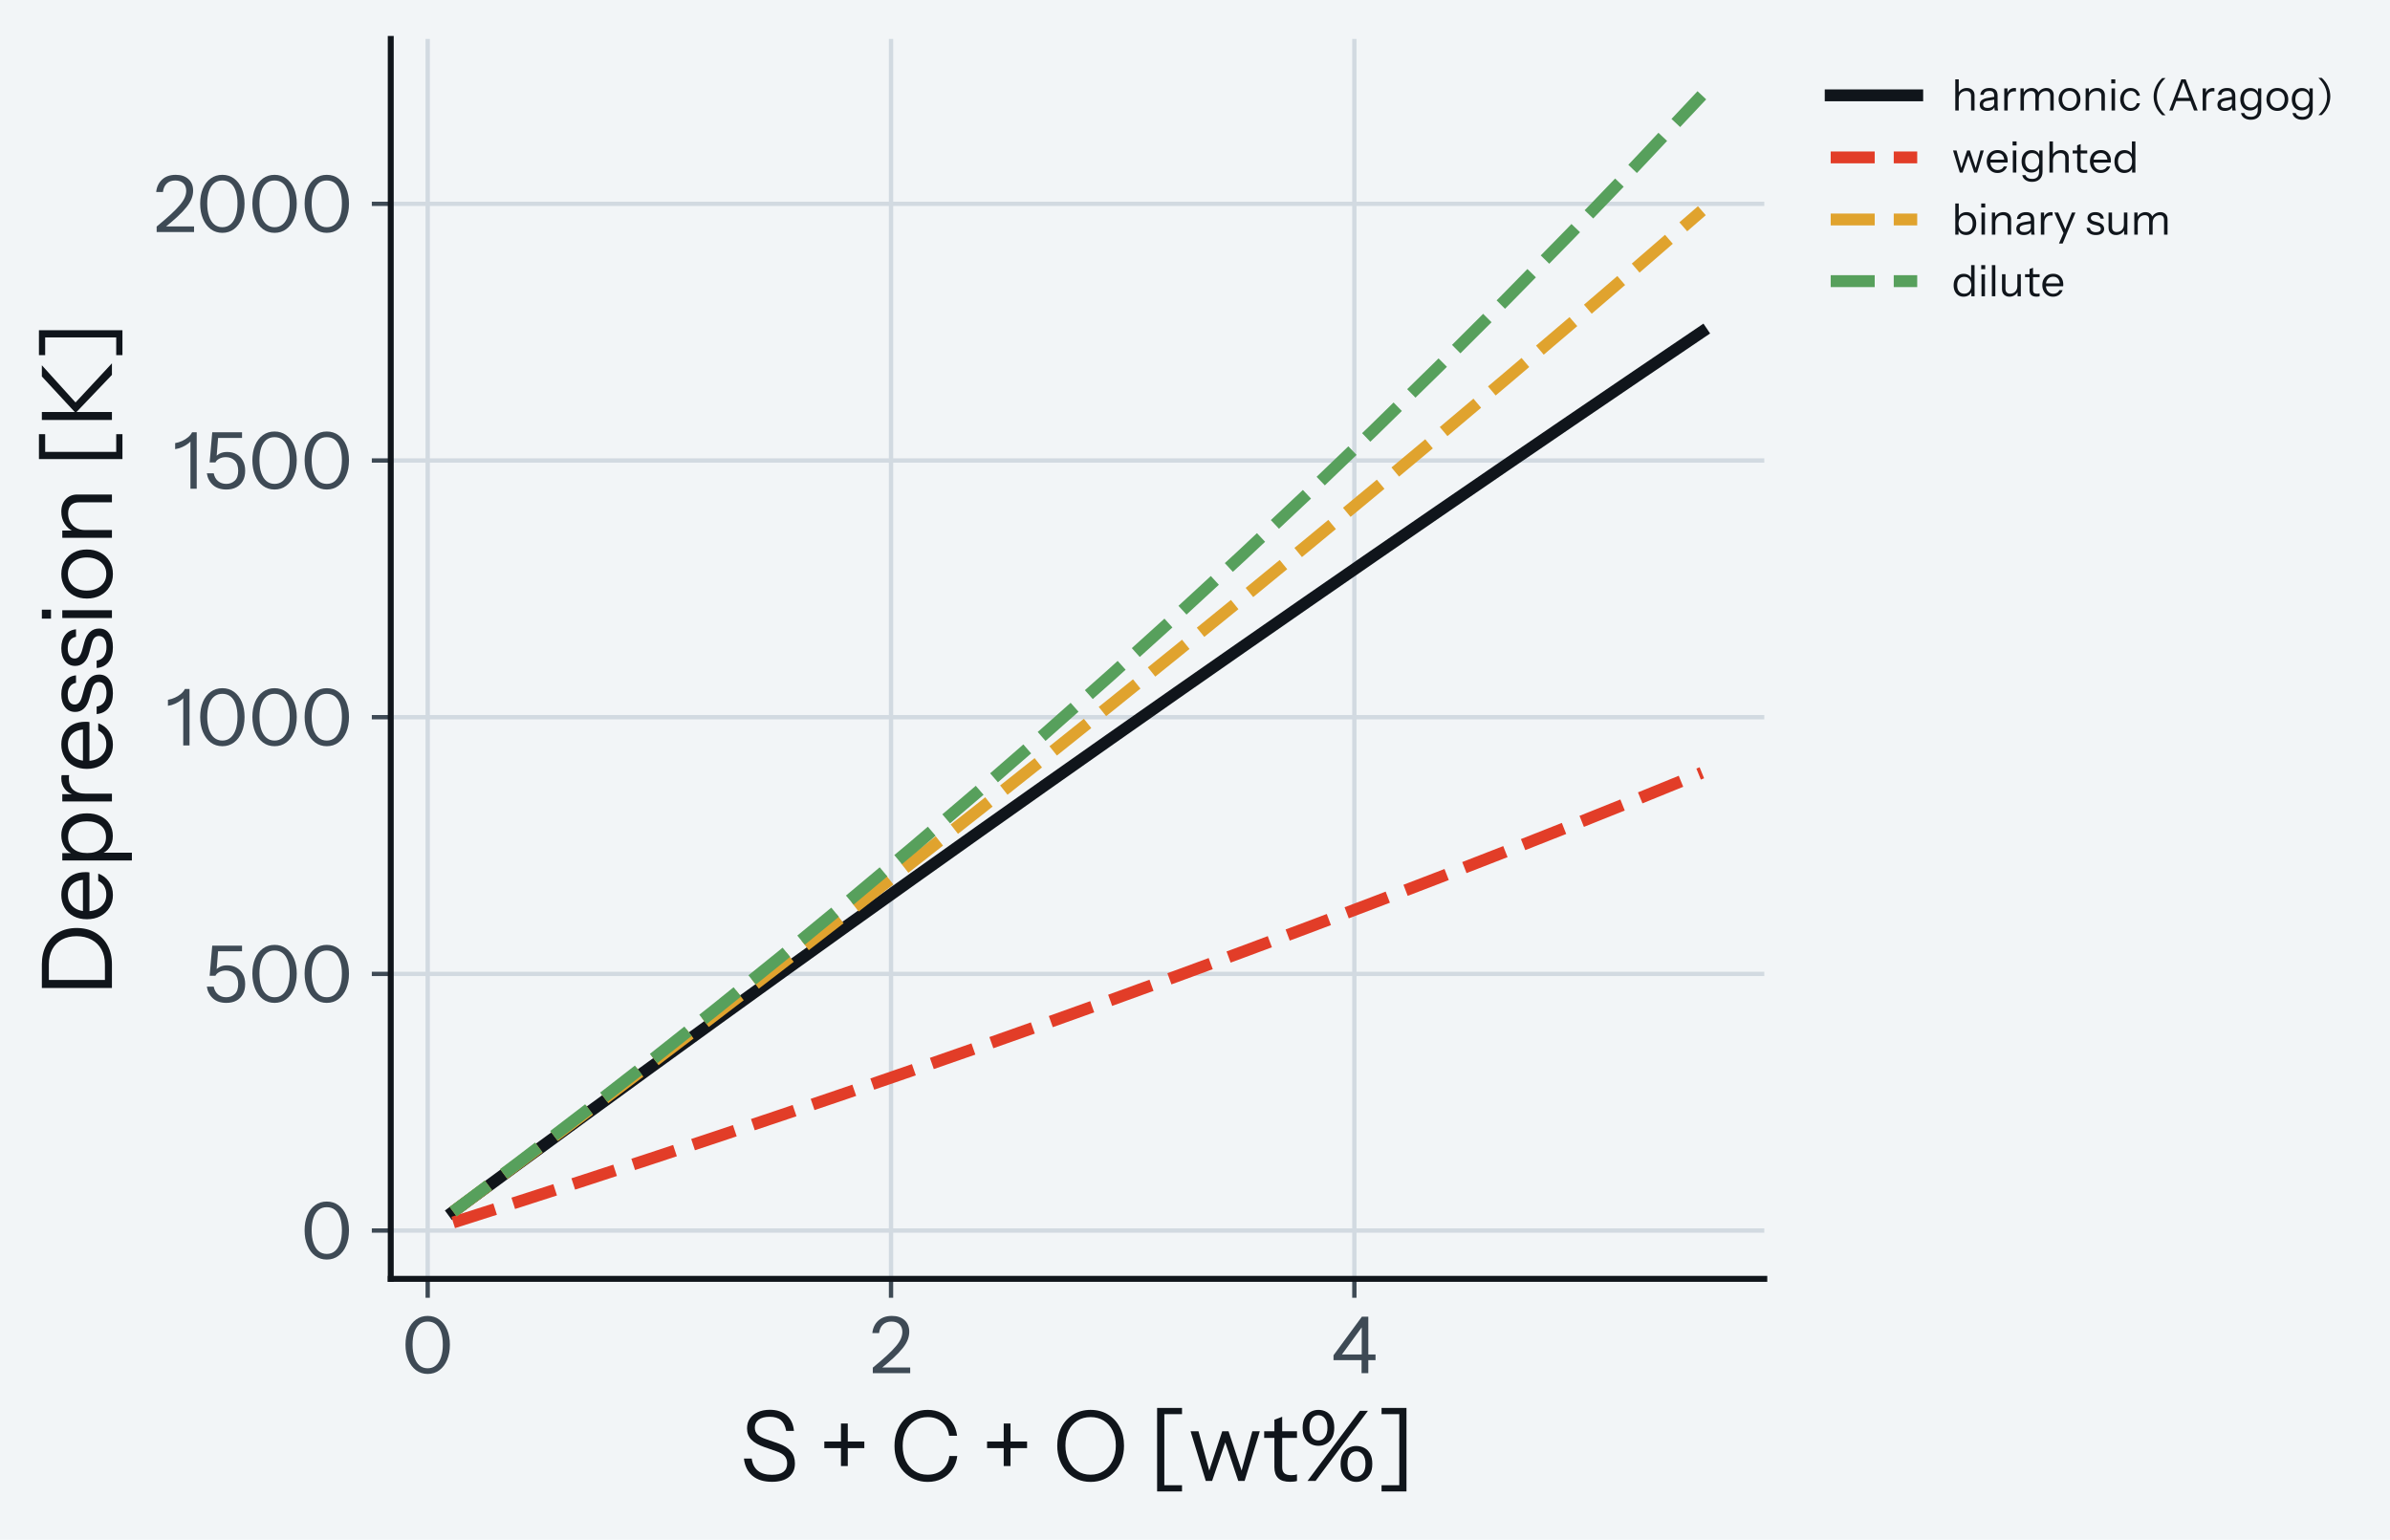
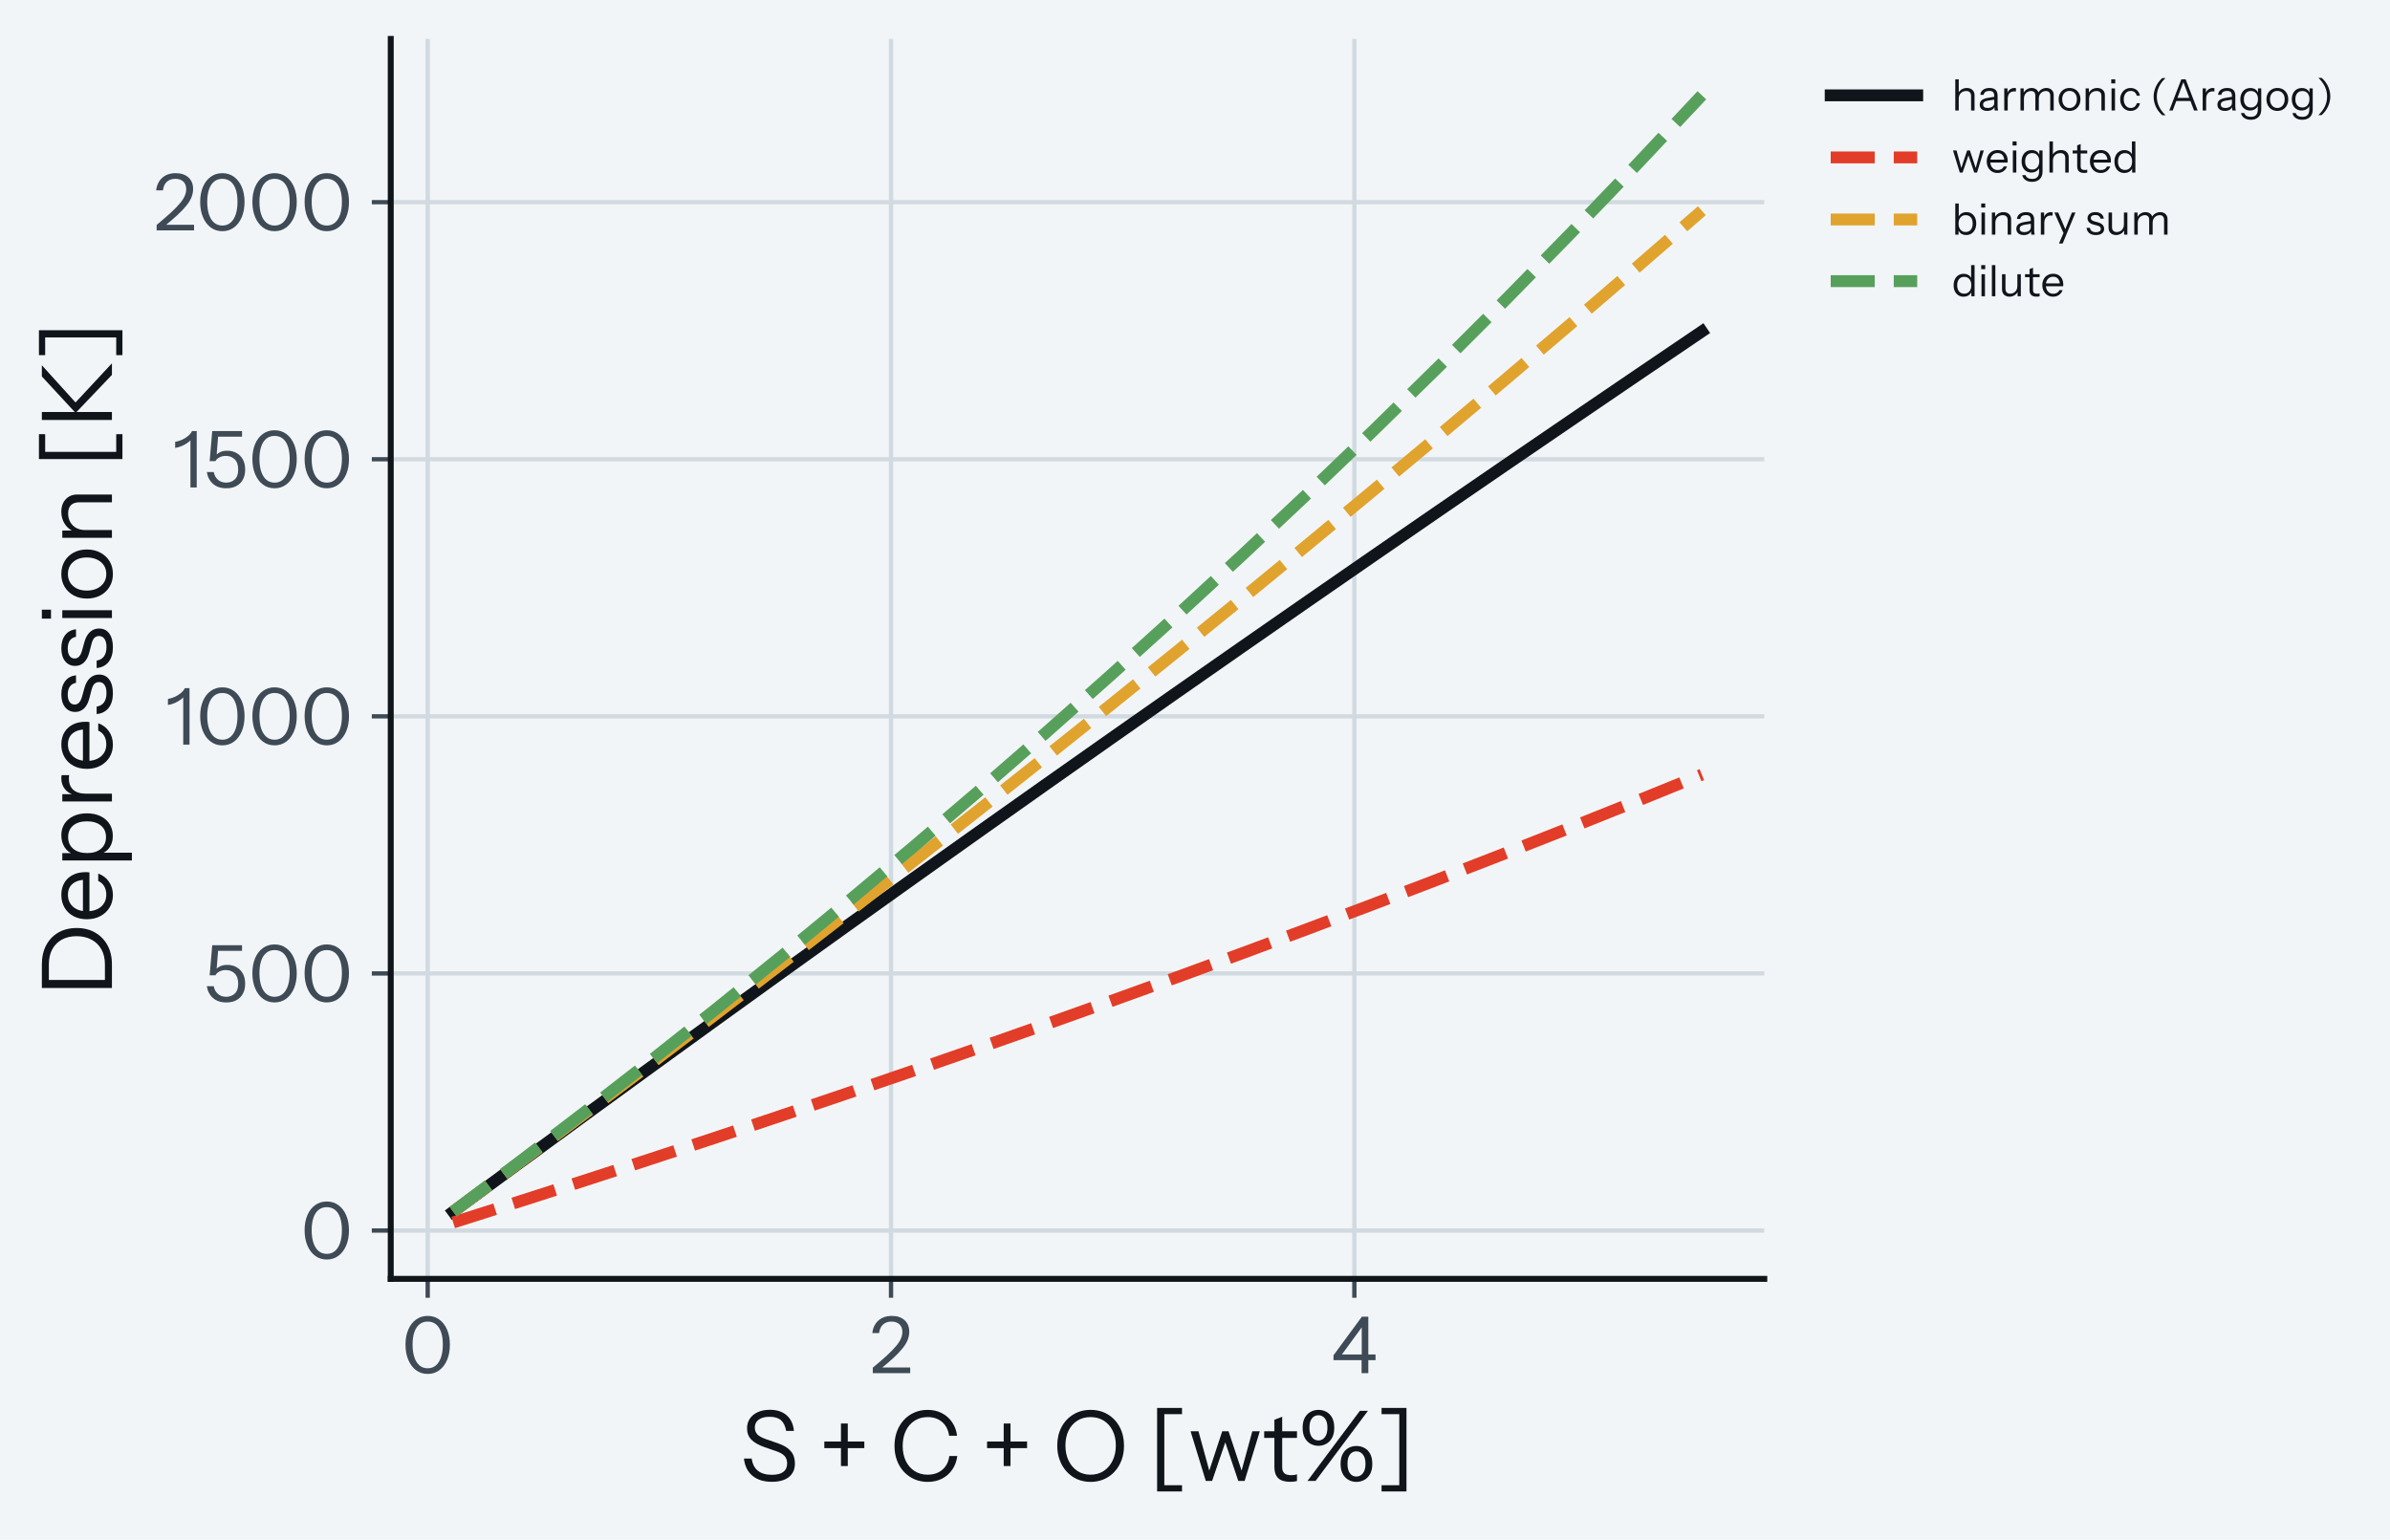
<svg xmlns="http://www.w3.org/2000/svg" xmlns:xlink="http://www.w3.org/1999/xlink" width="441.983pt" height="284.779pt" viewBox="0 0 441.983 284.779" version="1.1">
  <defs>
    <style type="text/css">*{stroke-linejoin: round; stroke-linecap: butt}</style>
  </defs>
  <g id="figure_1">
    <g id="patch_1">
      <path d="M 0 284.779  L 441.983 284.779  L 441.983 0  L 0 0  z " style="fill: #f2f5f7" />
    </g>
    <g id="axes_1">
      <g id="patch_2">
        <path d="M 72.261 236.516  L 326.271 236.516  L 326.271 7.2  L 72.261 7.2  z " style="fill: #f2f5f7" />
      </g>
      <g id="matplotlib.axis_1">
        <g id="xtick_1">
          <g id="line2d_1">
            <path d="M 79.094 236.516  L 79.094 7.2  " clip-path="url(#p882edd124c)" style="fill: none; stroke: #d2dae1; stroke-width: 0.8; stroke-linecap: square" />
          </g>
          <g id="line2d_2">
            <defs>
              <path id="m2a301ba8c9" d="M 0 0  L 0 3.5  " style="stroke: #3e4a55; stroke-width: 0.8" />
            </defs>
            <g>
              <use xlink:href="#m2a301ba8c9" x="79.094" y="236.516" style="fill: #3e4a55; stroke: #3e4a55; stroke-width: 0.8" />
            </g>
          </g>
          <g id="text_1">
            <g style="fill: #3e4a55" transform="translate(74.26604 253.9564) scale(0.145 -0.145)">
              <defs>
                <path id="InstrumentSans-Regular-30" d="M 2131 -64  Q 1587 -64 1180 240  Q 774 544 547 1085  Q 320 1626 320 2323  Q 320 3021 544 3549  Q 768 4077 1177 4374  Q 1587 4672 2131 4672  Q 2675 4672 3081 4374  Q 3488 4077 3715 3549  Q 3942 3021 3942 2323  Q 3942 1619 3715 1081  Q 3488 544 3081 240  Q 2675 -64 2131 -64  z M 2131 397  Q 2522 397 2797 630  Q 3072 864 3219 1296  Q 3366 1728 3366 2330  Q 3366 2925 3222 3347  Q 3078 3770 2803 3990  Q 2528 4211 2131 4211  Q 1734 4211 1459 3987  Q 1184 3763 1040 3344  Q 896 2925 896 2330  Q 896 1728 1043 1293  Q 1190 858 1465 627  Q 1741 397 2131 397  z " transform="scale(0.015625)" />
              </defs>
              <use xlink:href="#InstrumentSans-Regular-30" />
            </g>
          </g>
        </g>
        <g id="xtick_2">
          <g id="line2d_3">
            <path d="M 164.778 236.516  L 164.778 7.2  " clip-path="url(#p882edd124c)" style="fill: none; stroke: #d2dae1; stroke-width: 0.8; stroke-linecap: square" />
          </g>
          <g id="line2d_4">
            <g>
              <use xlink:href="#m2a301ba8c9" x="164.778" y="236.516" style="fill: #3e4a55; stroke: #3e4a55; stroke-width: 0.8" />
            </g>
          </g>
          <g id="text_2">
            <g style="fill: #3e4a55" transform="translate(160.8269 253.9564) scale(0.145 -0.145)">
              <defs>
                <path id="InstrumentSans-Regular-32" d="M 256 0  L 256 448  Q 947 1018 1411 1446  Q 1875 1875 2153 2208  Q 2432 2541 2550 2819  Q 2669 3098 2669 3366  Q 2669 3763 2432 3987  Q 2195 4211 1779 4211  Q 1350 4211 1088 3968  Q 826 3725 768 3270  L 218 3270  Q 282 3898 701 4285  Q 1120 4672 1818 4672  Q 2464 4672 2848 4326  Q 3232 3981 3232 3379  Q 3232 3053 3107 2726  Q 2982 2400 2697 2041  Q 2413 1683 1949 1251  Q 1485 819 800 275  L 678 461  L 3309 461  L 3309 0  L 256 0  z " transform="scale(0.015625)" />
              </defs>
              <use xlink:href="#InstrumentSans-Regular-32" />
            </g>
          </g>
        </g>
        <g id="xtick_3">
          <g id="line2d_5">
            <path d="M 250.462 236.516  L 250.462 7.2  " clip-path="url(#p882edd124c)" style="fill: none; stroke: #d2dae1; stroke-width: 0.8; stroke-linecap: square" />
          </g>
          <g id="line2d_6">
            <g>
              <use xlink:href="#m2a301ba8c9" x="250.462" y="236.516" style="fill: #3e4a55; stroke: #3e4a55; stroke-width: 0.8" />
            </g>
          </g>
          <g id="text_3">
            <g style="fill: #3e4a55" transform="translate(246.1122 253.9564) scale(0.145 -0.145)">
              <defs>
                <path id="InstrumentSans-Regular-34" d="M 2509 0  L 2509 1216  L 2522 1344  L 2522 3974  L 2694 3974  L 749 1312  L 576 1523  L 3648 1523  L 3648 1062  L 218 1062  L 218 1459  L 2534 4608  L 3059 4608  L 3059 0  L 2509 0  z " transform="scale(0.015625)" />
              </defs>
              <use xlink:href="#InstrumentSans-Regular-34" />
            </g>
          </g>
        </g>
        <g id="text_4">
          <g style="fill: #10151b" transform="translate(136.8186 273.8889) scale(0.18 -0.18)">
            <defs>
              <path id="InstrumentSans-Regular-53" d="M 2112 -58  Q 1306 -58 829 339  Q 352 736 269 1472  L 781 1472  Q 851 941 1184 672  Q 1517 403 2106 403  Q 2605 403 2857 592  Q 3110 781 3110 1146  Q 3110 1459 2937 1644  Q 2765 1830 2400 1952  L 1626 2221  Q 1037 2426 755 2717  Q 474 3008 474 3456  Q 474 3827 659 4099  Q 845 4371 1184 4524  Q 1523 4678 1971 4678  Q 2662 4678 3078 4316  Q 3494 3955 3558 3290  L 3046 3290  Q 2963 3770 2704 3994  Q 2445 4218 1958 4218  Q 1498 4218 1242 4032  Q 986 3846 986 3507  Q 986 3219 1165 3046  Q 1344 2874 1722 2746  L 2547 2458  Q 3085 2272 3353 1955  Q 3622 1638 3622 1152  Q 3622 576 3228 259  Q 2835 -58 2112 -58  z " transform="scale(0.015625)" />
              <path id="InstrumentSans-Regular-20" transform="scale(0.015625)" />
              <path id="InstrumentSans-Regular-2b" d="M 1478 979  L 1478 3776  L 1926 3776  L 1926 979  L 1478 979  z M 384 2157  L 384 2592  L 3014 2592  L 3014 2157  L 384 2157  z " transform="scale(0.015625)" />
              <path id="InstrumentSans-Regular-43" d="M 2502 -64  Q 2029 -64 1629 112  Q 1229 288 934 605  Q 640 922 480 1354  Q 320 1786 320 2304  Q 320 2822 480 3254  Q 640 3686 931 4003  Q 1222 4320 1622 4496  Q 2022 4672 2496 4672  Q 3014 4672 3427 4461  Q 3840 4250 4105 3866  Q 4371 3482 4435 2970  L 3910 2970  Q 3834 3539 3459 3868  Q 3085 4198 2502 4198  Q 2010 4198 1638 3958  Q 1267 3718 1062 3292  Q 858 2867 858 2304  Q 858 1741 1062 1315  Q 1267 890 1638 650  Q 2010 410 2496 410  Q 3091 410 3472 742  Q 3853 1075 3923 1638  L 4448 1638  Q 4384 1126 4118 742  Q 3853 358 3440 147  Q 3027 -64 2502 -64  z " transform="scale(0.015625)" />
              <path id="InstrumentSans-Regular-4f" d="M 2515 -64  Q 2035 -64 1635 112  Q 1235 288 940 611  Q 646 934 483 1369  Q 320 1805 320 2323  Q 320 3008 601 3539  Q 883 4070 1379 4371  Q 1875 4672 2509 4672  Q 3155 4672 3651 4371  Q 4147 4070 4428 3539  Q 4710 3008 4710 2317  Q 4710 1798 4547 1363  Q 4384 928 4089 608  Q 3795 288 3392 112  Q 2989 -64 2515 -64  z M 2509 410  Q 3002 410 3376 656  Q 3750 902 3961 1337  Q 4173 1773 4173 2330  Q 4173 2880 3965 3302  Q 3757 3725 3382 3961  Q 3008 4198 2509 4198  Q 2010 4198 1638 3961  Q 1267 3725 1062 3305  Q 858 2886 858 2330  Q 858 1766 1066 1334  Q 1274 902 1645 656  Q 2016 410 2509 410  z " transform="scale(0.015625)" />
              <path id="InstrumentSans-Regular-5b" d="M 576 -691  L 576 4800  L 2214 4800  L 2214 4390  L 1050 4390  L 1050 -282  L 2214 -282  L 2214 -691  L 576 -691  z " transform="scale(0.015625)" />
              <path id="InstrumentSans-Regular-77" d="M 1178 0  L 179 3264  L 698 3264  L 1466 467  L 1338 467  L 2259 3264  L 2675 3264  L 3603 467  L 3475 467  L 4237 3264  L 4730 3264  L 3731 0  L 3315 0  L 2394 2733  L 2528 2733  L 1594 0  L 1178 0  z " transform="scale(0.015625)" />
              <path id="InstrumentSans-Regular-74" d="M 1818 -58  Q 1274 -58 1027 188  Q 781 435 781 902  L 781 4026  L 1293 4218  L 1293 909  Q 1293 634 1433 506  Q 1574 378 1894 378  Q 2022 378 2115 394  Q 2208 410 2266 435  L 2266 0  Q 2202 -26 2083 -42  Q 1965 -58 1818 -58  z M 109 2829  L 109 3264  L 2266 3264  L 2266 2829  L 109 2829  z " transform="scale(0.015625)" />
              <path id="InstrumentSans-Regular-25" d="M 544 0  L 3987 4608  L 4518 4608  L 1075 0  L 544 0  z M 3757 -64  Q 3488 -64 3251 64  Q 3014 192 2867 454  Q 2720 717 2720 1120  Q 2720 1523 2864 1782  Q 3008 2042 3245 2170  Q 3482 2298 3757 2298  Q 4045 2298 4285 2170  Q 4525 2042 4665 1782  Q 4806 1523 4806 1120  Q 4806 717 4659 454  Q 4512 192 4272 64  Q 4032 -64 3757 -64  z M 3757 288  Q 4019 288 4188 505  Q 4358 723 4358 1126  Q 4358 1523 4188 1734  Q 4019 1946 3757 1946  Q 3494 1946 3334 1738  Q 3174 1530 3174 1126  Q 3174 717 3334 502  Q 3494 288 3757 288  z M 1261 2310  Q 986 2310 749 2438  Q 512 2566 368 2828  Q 224 3091 224 3494  Q 224 3898 368 4157  Q 512 4416 749 4544  Q 986 4672 1261 4672  Q 1549 4672 1785 4544  Q 2022 4416 2163 4157  Q 2304 3898 2304 3494  Q 2304 3091 2157 2828  Q 2010 2566 1773 2438  Q 1536 2310 1261 2310  z M 1261 2662  Q 1517 2662 1686 2876  Q 1856 3091 1856 3501  Q 1856 3898 1689 4109  Q 1523 4320 1261 4320  Q 998 4320 835 4112  Q 672 3904 672 3501  Q 672 3091 835 2876  Q 998 2662 1261 2662  z " transform="scale(0.015625)" />
              <path id="InstrumentSans-Regular-5d" d="M 2022 4800  L 2022 -691  L 384 -691  L 384 -282  L 1549 -282  L 1549 4390  L 384 4390  L 384 4800  L 2022 4800  z " transform="scale(0.015625)" />
            </defs>
            <use xlink:href="#InstrumentSans-Regular-53" />
            <use xlink:href="#InstrumentSans-Regular-20" transform="translate(60.79999 0)" />
            <use xlink:href="#InstrumentSans-Regular-2b" transform="translate(80.79997 0)" />
            <use xlink:href="#InstrumentSans-Regular-20" transform="translate(133.9 0)" />
            <use xlink:href="#InstrumentSans-Regular-43" transform="translate(153.8999 0)" />
            <use xlink:href="#InstrumentSans-Regular-20" transform="translate(227.9999 0)" />
            <use xlink:href="#InstrumentSans-Regular-2b" transform="translate(247.9999 0)" />
            <use xlink:href="#InstrumentSans-Regular-20" transform="translate(301.0999 0)" />
            <use xlink:href="#InstrumentSans-Regular-4f" transform="translate(321.0999 0)" />
            <use xlink:href="#InstrumentSans-Regular-20" transform="translate(399.6999 0)" />
            <use xlink:href="#InstrumentSans-Regular-5b" transform="translate(419.6999 0)" />
            <use xlink:href="#InstrumentSans-Regular-77" transform="translate(460.2999 0)" />
            <use xlink:href="#InstrumentSans-Regular-74" transform="translate(536.9998 0)" />
            <use xlink:href="#InstrumentSans-Regular-25" transform="translate(574.6998 0)" />
            <use xlink:href="#InstrumentSans-Regular-5d" transform="translate(653.2998 0)" />
          </g>
        </g>
      </g>
      <g id="matplotlib.axis_2">
        <g id="ytick_1">
          <g id="line2d_7">
-             <path d="M 72.261 227.584  L 326.271 227.584  " clip-path="url(#p882edd124c)" style="fill: none; stroke: #d2dae1; stroke-width: 0.8; stroke-linecap: square" />
+             <path d="M 72.261 227.576  L 326.271 227.576  " clip-path="url(#p882edd124c)" style="fill: none; stroke: #d2dae1; stroke-width: 0.8; stroke-linecap: square" />
          </g>
          <g id="line2d_8">
            <defs>
              <path id="me776a80f98" d="M 0 0  L -3.5 0  " style="stroke: #3e4a55; stroke-width: 0.8" />
            </defs>
            <g>
-               <use xlink:href="#me776a80f98" x="72.261" y="227.584" style="fill: #3e4a55; stroke: #3e4a55; stroke-width: 0.8" />
+               <use xlink:href="#me776a80f98" x="72.261" y="227.576" style="fill: #3e4a55; stroke: #3e4a55; stroke-width: 0.8" />
            </g>
          </g>
          <g id="text_5">
-             <g style="fill: #3e4a55" transform="translate(55.60469 232.8041) scale(0.145 -0.145)">
+             <g style="fill: #3e4a55" transform="translate(55.60469 232.7964) scale(0.145 -0.145)">
              <use xlink:href="#InstrumentSans-Regular-30" />
            </g>
          </g>
        </g>
        <g id="ytick_2">
          <g id="line2d_9">
-             <path d="M 72.261 180.113  L 326.271 180.113  " clip-path="url(#p882edd124c)" style="fill: none; stroke: #d2dae1; stroke-width: 0.8; stroke-linecap: square" />
+             <path d="M 72.261 180.03  L 326.271 180.03  " clip-path="url(#p882edd124c)" style="fill: none; stroke: #d2dae1; stroke-width: 0.8; stroke-linecap: square" />
          </g>
          <g id="line2d_10">
            <g>
-               <use xlink:href="#me776a80f98" x="72.261" y="180.113" style="fill: #3e4a55; stroke: #3e4a55; stroke-width: 0.8" />
+               <use xlink:href="#me776a80f98" x="72.261" y="180.03" style="fill: #3e4a55; stroke: #3e4a55; stroke-width: 0.8" />
            </g>
          </g>
          <g id="text_6">
-             <g style="fill: #3e4a55" transform="translate(37.62469 185.3325) scale(0.145 -0.145)">
+             <g style="fill: #3e4a55" transform="translate(37.62469 185.2504) scale(0.145 -0.145)">
              <defs>
                <path id="InstrumentSans-Regular-35" d="M 1869 -64  Q 1184 -64 774 304  Q 365 672 275 1261  L 838 1261  Q 922 845 1194 621  Q 1466 397 1856 397  Q 2266 397 2550 653  Q 2835 909 2835 1466  Q 2835 2022 2550 2300  Q 2266 2579 1830 2579  Q 1517 2579 1286 2451  Q 1056 2323 979 2150  L 506 2150  L 717 4608  L 3149 4608  L 3149 4147  L 1030 4147  L 1210 4339  L 1062 2483  L 941 2528  Q 1056 2720 1312 2861  Q 1568 3002 1939 3002  Q 2368 3002 2697 2816  Q 3027 2630 3216 2288  Q 3405 1946 3405 1466  Q 3405 986 3216 643  Q 3027 301 2684 118  Q 2342 -64 1869 -64  z " transform="scale(0.015625)" />
              </defs>
              <use xlink:href="#InstrumentSans-Regular-35" />
              <use xlink:href="#InstrumentSans-Regular-30" transform="translate(57.39999 0)" />
              <use xlink:href="#InstrumentSans-Regular-30" transform="translate(124 0)" />
            </g>
          </g>
        </g>
        <g id="ytick_3">
          <g id="line2d_11">
-             <path d="M 72.261 132.641  L 326.271 132.641  " clip-path="url(#p882edd124c)" style="fill: none; stroke: #d2dae1; stroke-width: 0.8; stroke-linecap: square" />
+             <path d="M 72.261 132.484  L 326.271 132.484  " clip-path="url(#p882edd124c)" style="fill: none; stroke: #d2dae1; stroke-width: 0.8; stroke-linecap: square" />
          </g>
          <g id="line2d_12">
            <g>
-               <use xlink:href="#me776a80f98" x="72.261" y="132.641" style="fill: #3e4a55; stroke: #3e4a55; stroke-width: 0.8" />
+               <use xlink:href="#me776a80f98" x="72.261" y="132.484" style="fill: #3e4a55; stroke: #3e4a55; stroke-width: 0.8" />
            </g>
          </g>
          <g id="text_7">
-             <g style="fill: #3e4a55" transform="translate(30.62391 137.8609) scale(0.145 -0.145)">
+             <g style="fill: #3e4a55" transform="translate(30.62391 137.7044) scale(0.145 -0.145)">
              <defs>
                <path id="InstrumentSans-Regular-31" d="M 1440 0  L 1440 4083  L 1574 4051  Q 1498 3878 1280 3705  Q 1062 3533 777 3405  Q 493 3277 192 3232  L 192 3725  Q 493 3776 768 3904  Q 1043 4032 1257 4214  Q 1472 4397 1574 4608  L 1952 4608  L 1952 0  L 1440 0  z " transform="scale(0.015625)" />
              </defs>
              <use xlink:href="#InstrumentSans-Regular-31" />
              <use xlink:href="#InstrumentSans-Regular-30" transform="translate(39.09999 0)" />
              <use xlink:href="#InstrumentSans-Regular-30" transform="translate(105.7 0)" />
              <use xlink:href="#InstrumentSans-Regular-30" transform="translate(172.3 0)" />
            </g>
          </g>
        </g>
        <g id="ytick_4">
          <g id="line2d_13">
-             <path d="M 72.261 85.169  L 326.271 85.169  " clip-path="url(#p882edd124c)" style="fill: none; stroke: #d2dae1; stroke-width: 0.8; stroke-linecap: square" />
+             <path d="M 72.261 84.938  L 326.271 84.938  " clip-path="url(#p882edd124c)" style="fill: none; stroke: #d2dae1; stroke-width: 0.8; stroke-linecap: square" />
          </g>
          <g id="line2d_14">
            <g>
-               <use xlink:href="#me776a80f98" x="72.261" y="85.169" style="fill: #3e4a55; stroke: #3e4a55; stroke-width: 0.8" />
+               <use xlink:href="#me776a80f98" x="72.261" y="84.938" style="fill: #3e4a55; stroke: #3e4a55; stroke-width: 0.8" />
            </g>
          </g>
          <g id="text_8">
-             <g style="fill: #3e4a55" transform="translate(31.95609 90.38933) scale(0.145 -0.145)">
+             <g style="fill: #3e4a55" transform="translate(31.95609 90.1584) scale(0.145 -0.145)">
              <use xlink:href="#InstrumentSans-Regular-31" />
              <use xlink:href="#InstrumentSans-Regular-35" transform="translate(39.09999 0)" />
              <use xlink:href="#InstrumentSans-Regular-30" transform="translate(96.49998 0)" />
              <use xlink:href="#InstrumentSans-Regular-30" transform="translate(163.1 0)" />
            </g>
          </g>
        </g>
        <g id="ytick_5">
          <g id="line2d_15">
-             <path d="M 72.261 37.698  L 326.271 37.698  " clip-path="url(#p882edd124c)" style="fill: none; stroke: #d2dae1; stroke-width: 0.8; stroke-linecap: square" />
+             <path d="M 72.261 37.392  L 326.271 37.392  " clip-path="url(#p882edd124c)" style="fill: none; stroke: #d2dae1; stroke-width: 0.8; stroke-linecap: square" />
          </g>
          <g id="line2d_16">
            <g>
-               <use xlink:href="#me776a80f98" x="72.261" y="37.698" style="fill: #3e4a55; stroke: #3e4a55; stroke-width: 0.8" />
+               <use xlink:href="#me776a80f98" x="72.261" y="37.392" style="fill: #3e4a55; stroke: #3e4a55; stroke-width: 0.8" />
            </g>
          </g>
          <g id="text_9">
-             <g style="fill: #3e4a55" transform="translate(28.39 42.91775) scale(0.145 -0.145)">
+             <g style="fill: #3e4a55" transform="translate(28.39 42.61239) scale(0.145 -0.145)">
              <use xlink:href="#InstrumentSans-Regular-32" />
              <use xlink:href="#InstrumentSans-Regular-30" transform="translate(54.49999 0)" />
              <use xlink:href="#InstrumentSans-Regular-30" transform="translate(121.1 0)" />
              <use xlink:href="#InstrumentSans-Regular-30" transform="translate(187.7 0)" />
            </g>
          </g>
        </g>
        <g id="text_10">
          <g style="fill: #10151b" transform="translate(20.7 184.2647) rotate(-90) scale(0.18 -0.18)">
            <defs>
              <path id="InstrumentSans-Regular-44" d="M 864 0  L 864 461  L 2099 461  Q 2675 461 3091 694  Q 3507 928 3731 1350  Q 3955 1773 3955 2330  Q 3955 2880 3731 3289  Q 3507 3699 3094 3923  Q 2682 4147 2099 4147  L 864 4147  L 864 4608  L 2099 4608  Q 2822 4608 3360 4323  Q 3898 4038 4195 3523  Q 4493 3008 4493 2317  Q 4493 1626 4192 1104  Q 3891 582 3356 291  Q 2822 0 2106 0  L 864 0  z M 550 0  L 550 4608  L 1075 4608  L 1075 0  L 550 0  z " transform="scale(0.015625)" />
              <path id="InstrumentSans-Regular-65" d="M 1850 -64  Q 1382 -64 1024 157  Q 666 378 461 762  Q 256 1146 256 1645  Q 256 2144 457 2525  Q 659 2906 1024 3117  Q 1389 3328 1862 3328  Q 2317 3328 2653 3129  Q 2989 2931 3171 2572  Q 3354 2214 3354 1728  Q 3354 1664 3350 1606  Q 3347 1549 3334 1478  L 640 1478  L 640 1907  L 3021 1907  L 2854 1670  Q 2854 2259 2595 2576  Q 2336 2893 1862 2893  Q 1376 2893 1078 2557  Q 781 2221 781 1651  Q 781 1069 1078 720  Q 1376 371 1875 371  Q 2189 371 2425 508  Q 2662 646 2771 902  L 3258 902  Q 3098 454 2723 195  Q 2349 -64 1850 -64  z " transform="scale(0.015625)" />
              <path id="InstrumentSans-Regular-70" d="M 2125 -58  Q 1664 -58 1350 166  Q 1037 390 922 800  L 1024 813  L 1024 -1312  L 512 -1312  L 512 3264  L 992 3264  L 992 2502  L 922 2522  Q 1043 2899 1382 3113  Q 1722 3328 2170 3328  Q 2605 3328 2928 3117  Q 3251 2906 3430 2528  Q 3610 2150 3610 1645  Q 3610 1133 3424 749  Q 3238 365 2905 153  Q 2573 -58 2125 -58  z M 2048 390  Q 2534 390 2809 726  Q 3085 1062 3085 1645  Q 3085 2221 2809 2550  Q 2534 2880 2048 2880  Q 1562 2880 1280 2544  Q 998 2208 998 1626  Q 998 1056 1280 723  Q 1562 390 2048 390  z " transform="scale(0.015625)" />
              <path id="InstrumentSans-Regular-72" d="M 512 0  L 512 3264  L 992 3264  L 992 2432  L 1024 2432  L 1024 0  L 512 0  z M 1024 1702  L 941 2477  Q 1056 2893 1350 3110  Q 1645 3328 2029 3328  Q 2189 3328 2246 3302  L 2246 2810  Q 2214 2822 2156 2825  Q 2099 2829 2016 2829  Q 1530 2829 1277 2537  Q 1024 2246 1024 1702  z " transform="scale(0.015625)" />
              <path id="InstrumentSans-Regular-73" d="M 1619 -64  Q 1018 -64 659 214  Q 301 493 250 1005  L 742 1005  Q 787 691 1017 524  Q 1248 358 1632 358  Q 1971 358 2163 486  Q 2355 614 2355 851  Q 2355 1018 2246 1142  Q 2138 1267 1811 1350  L 1286 1485  Q 838 1600 614 1840  Q 390 2080 390 2413  Q 390 2835 704 3081  Q 1018 3328 1555 3328  Q 2086 3328 2419 3072  Q 2752 2816 2797 2362  L 2304 2362  Q 2259 2624 2060 2765  Q 1862 2906 1536 2906  Q 1222 2906 1049 2787  Q 877 2669 877 2451  Q 877 2285 1001 2163  Q 1126 2042 1421 1958  L 1933 1818  Q 2387 1696 2617 1446  Q 2848 1197 2848 845  Q 2848 416 2521 176  Q 2195 -64 1619 -64  z " transform="scale(0.015625)" />
              <path id="InstrumentSans-Regular-69" d="M 512 0  L 512 3264  L 1024 3264  L 1024 0  L 512 0  z M 472 4006  L 472 4608  L 1061 4608  L 1061 4006  L 472 4006  z " transform="scale(0.015625)" />
              <path id="InstrumentSans-Regular-6f" d="M 1869 -64  Q 1389 -64 1024 160  Q 659 384 457 771  Q 256 1158 256 1645  Q 256 2138 461 2515  Q 666 2893 1027 3110  Q 1389 3328 1869 3328  Q 2355 3328 2716 3110  Q 3078 2893 3280 2515  Q 3482 2138 3482 1645  Q 3482 1158 3280 771  Q 3078 384 2716 160  Q 2355 -64 1869 -64  z M 1869 371  Q 2202 371 2445 534  Q 2688 698 2822 986  Q 2957 1274 2957 1651  Q 2957 2214 2659 2553  Q 2362 2893 1869 2893  Q 1382 2893 1081 2553  Q 781 2214 781 1651  Q 781 1274 915 986  Q 1050 698 1296 534  Q 1542 371 1869 371  z " transform="scale(0.015625)" />
              <path id="InstrumentSans-Regular-6e" d="M 512 0  L 512 3264  L 992 3264  L 992 2496  L 1024 2496  L 1024 0  L 512 0  z M 2848 0  L 2848 2138  Q 2848 2509 2662 2694  Q 2477 2880 2112 2880  Q 1792 2880 1545 2739  Q 1299 2598 1161 2348  Q 1024 2099 1024 1766  L 941 2541  Q 1107 2906 1449 3117  Q 1792 3328 2227 3328  Q 2739 3328 3049 3037  Q 3360 2746 3360 2272  L 3360 0  L 2848 0  z " transform="scale(0.015625)" />
              <path id="InstrumentSans-Regular-4b" d="M 550 0  L 550 4608  L 1075 4608  L 1075 0  L 550 0  z M 1018 2394  L 3411 4608  L 4147 4608  L 1702 2394  L 1018 2394  z M 3514 0  L 1005 2394  L 1702 2394  L 4275 0  L 3514 0  z " transform="scale(0.015625)" />
            </defs>
            <use xlink:href="#InstrumentSans-Regular-44" />
            <use xlink:href="#InstrumentSans-Regular-65" transform="translate(75.19998 0)" />
            <use xlink:href="#InstrumentSans-Regular-70" transform="translate(131.6 0)" />
            <use xlink:href="#InstrumentSans-Regular-72" transform="translate(192.2 0)" />
            <use xlink:href="#InstrumentSans-Regular-65" transform="translate(229.7 0)" />
            <use xlink:href="#InstrumentSans-Regular-73" transform="translate(286.0999 0)" />
            <use xlink:href="#InstrumentSans-Regular-73" transform="translate(333.3999 0)" />
            <use xlink:href="#InstrumentSans-Regular-69" transform="translate(380.6999 0)" />
            <use xlink:href="#InstrumentSans-Regular-6f" transform="translate(404.6999 0)" />
            <use xlink:href="#InstrumentSans-Regular-6e" transform="translate(463.0999 0)" />
            <use xlink:href="#InstrumentSans-Regular-20" transform="translate(522.9999 0)" />
            <use xlink:href="#InstrumentSans-Regular-5b" transform="translate(542.9999 0)" />
            <use xlink:href="#InstrumentSans-Regular-4b" transform="translate(583.5999 0)" />
            <use xlink:href="#InstrumentSans-Regular-5d" transform="translate(652.7998 0)" />
          </g>
        </g>
      </g>
      <g id="line2d_17">
-         <path d="M 83.807 224.107  L 95.96 215.172  L 108.114 206.281  L 120.268 197.435  L 132.421 188.632  L 144.575 179.873  L 156.728 171.155  L 168.882 162.48  L 181.036 153.846  L 193.189 145.252  L 205.343 136.698  L 217.496 128.182  L 229.65 119.706  L 241.804 111.266  L 253.957 102.864  L 266.111 94.498  L 278.264 86.167  L 290.418 77.871  L 302.572 69.608  L 314.725 61.378  " clip-path="url(#p882edd124c)" style="fill: none; stroke: #10151b; stroke-width: 2.2; stroke-linecap: square" />
+         <path d="M 83.807 224.1  L 95.96 215.164  L 108.114 206.273  L 120.268 197.426  L 132.421 188.622  L 144.575 179.86  L 156.728 171.141  L 168.882 162.463  L 181.036 153.826  L 193.189 145.229  L 205.343 136.671  L 217.496 128.152  L 229.65 119.67  L 241.804 111.226  L 253.957 102.819  L 266.111 94.447  L 278.264 86.11  L 290.418 77.808  L 302.572 69.538  L 314.725 61.301  " clip-path="url(#p882edd124c)" style="fill: none; stroke: #10151b; stroke-width: 2.2; stroke-linecap: square" />
      </g>
      <g id="line2d_18">
-         <path d="M 83.807 226.093  L 95.96 222.214  L 108.114 218.287  L 120.268 214.31  L 132.421 210.282  L 144.575 206.203  L 156.728 202.071  L 168.882 197.885  L 181.036 193.643  L 193.189 189.345  L 205.343 184.988  L 217.496 180.573  L 229.65 176.096  L 241.804 171.557  L 253.957 166.954  L 266.111 162.286  L 278.264 157.55  L 290.418 152.745  L 302.572 147.868  L 314.725 142.919  " clip-path="url(#p882edd124c)" style="fill: none; stroke-dasharray: 8.14,3.52; stroke-dashoffset: 0; stroke: #e23d28; stroke-width: 2.2" />
+         <path d="M 83.807 226.093  L 95.96 222.234  L 108.114 218.326  L 120.268 214.369  L 132.421 210.361  L 144.575 206.301  L 156.728 202.188  L 168.882 198.02  L 181.036 193.797  L 193.189 189.518  L 205.343 185.18  L 217.496 180.783  L 229.65 176.324  L 241.804 171.803  L 253.957 167.218  L 266.111 162.567  L 278.264 157.848  L 290.418 153.06  L 302.572 148.2  L 314.725 143.267  " clip-path="url(#p882edd124c)" style="fill: none; stroke-dasharray: 8.14,3.52; stroke-dashoffset: 0; stroke: #e23d28; stroke-width: 2.2" />
      </g>
      <g id="line2d_19">
-         <path d="M 83.807 224.099  L 95.96 215.062  L 108.114 205.955  L 120.268 196.778  L 132.421 187.527  L 144.575 178.203  L 156.728 168.804  L 168.882 159.327  L 181.036 149.772  L 193.189 140.136  L 205.343 130.419  L 217.496 120.618  L 229.65 110.732  L 241.804 100.759  L 253.957 90.696  L 266.111 80.542  L 278.264 70.294  L 290.418 59.951  L 302.572 49.51  L 314.725 38.969  " clip-path="url(#p882edd124c)" style="fill: none; stroke-dasharray: 8.14,3.52; stroke-dashoffset: 0; stroke: #e0a32e; stroke-width: 2.2" />
+         <path d="M 83.807 224.091  L 95.96 215.055  L 108.114 205.948  L 120.268 196.771  L 132.421 187.521  L 144.575 178.198  L 156.728 168.798  L 168.882 159.322  L 181.036 149.768  L 193.189 140.133  L 205.343 130.416  L 217.496 120.616  L 229.65 110.73  L 241.804 100.757  L 253.957 90.695  L 266.111 80.541  L 278.264 70.295  L 290.418 59.952  L 302.572 49.512  L 314.725 38.971  " clip-path="url(#p882edd124c)" style="fill: none; stroke-dasharray: 8.14,3.52; stroke-dashoffset: 0; stroke: #e0a32e; stroke-width: 2.2" />
      </g>
      <g id="line2d_20">
-         <path d="M 83.807 224.092  L 95.96 214.973  L 108.114 205.69  L 120.268 196.239  L 132.421 186.613  L 144.575 176.809  L 156.728 166.822  L 168.882 156.646  L 181.036 146.276  L 193.189 135.706  L 205.343 124.931  L 217.496 113.944  L 229.65 102.739  L 241.804 91.31  L 253.957 79.65  L 266.111 67.752  L 278.264 55.608  L 290.418 43.211  L 302.572 30.552  L 314.725 17.623  " clip-path="url(#p882edd124c)" style="fill: none; stroke-dasharray: 8.14,3.52; stroke-dashoffset: 0; stroke: #57a05c; stroke-width: 2.2" />
+         <path d="M 83.807 224.084  L 95.96 214.966  L 108.114 205.684  L 120.268 196.232  L 132.421 186.607  L 144.575 176.803  L 156.728 166.816  L 168.882 156.641  L 181.036 146.271  L 193.189 135.702  L 205.343 124.927  L 217.496 113.94  L 229.65 102.736  L 241.804 91.308  L 253.957 79.648  L 266.111 67.75  L 278.264 55.606  L 290.418 43.21  L 302.572 30.551  L 314.725 17.623  " clip-path="url(#p882edd124c)" style="fill: none; stroke-dasharray: 8.14,3.52; stroke-dashoffset: 0; stroke: #57a05c; stroke-width: 2.2" />
      </g>
      <g id="patch_3">
        <path d="M 72.261 236.516  L 72.261 7.2  " style="fill: none; stroke: #10151b; stroke-width: 1.1; stroke-linejoin: miter; stroke-linecap: square" />
      </g>
      <g id="patch_4">
        <path d="M 72.261 236.516  L 326.271 236.516  " style="fill: none; stroke: #10151b; stroke-width: 1.1; stroke-linejoin: miter; stroke-linecap: square" />
      </g>
      <g id="legend_1">
        <g id="patch_5">
          <path d="M 336.951 59.633  L 433.183 59.633  Q 434.783 59.633 434.783 58.032  L 434.783 12.8  Q 434.783 11.2 433.183 11.2  L 336.951 11.2  Q 335.351 11.2 335.351 12.8  L 335.351 58.032  Q 335.351 59.633 336.951 59.633  z " style="fill: #f2f5f7" />
        </g>
        <g id="line2d_21">
          <path d="M 338.551 17.633  L 346.551 17.633  L 354.551 17.633  " style="fill: none; stroke: #10151b; stroke-width: 2.2; stroke-linecap: square" />
        </g>
        <g id="text_11">
          <g style="fill: #10151b" transform="translate(360.9513 20.4325) scale(0.08 -0.08)">
            <defs>
              <path id="InstrumentSans-Regular-68" d="M 512 0  L 512 4608  L 1024 4608  L 1024 0  L 512 0  z M 2848 0  L 2848 2138  Q 2848 2509 2662 2694  Q 2477 2880 2112 2880  Q 1792 2880 1545 2739  Q 1299 2598 1161 2348  Q 1024 2099 1024 1766  L 941 2541  Q 1107 2906 1449 3117  Q 1792 3328 2227 3328  Q 2739 3328 3049 3037  Q 3360 2746 3360 2272  L 3360 0  L 2848 0  z " transform="scale(0.015625)" />
              <path id="InstrumentSans-Regular-61" d="M 2515 0  Q 2490 109 2480 249  Q 2470 390 2470 608  L 2438 608  L 2438 2170  Q 2438 2541 2268 2717  Q 2099 2893 1722 2893  Q 1350 2893 1129 2742  Q 909 2592 883 2317  L 390 2317  Q 422 2790 787 3059  Q 1152 3328 1741 3328  Q 2349 3328 2643 3040  Q 2938 2752 2938 2176  L 2938 608  Q 2938 467 2957 316  Q 2976 166 3008 0  L 2515 0  z M 1395 -64  Q 890 -64 592 182  Q 294 429 294 858  Q 294 1286 588 1523  Q 883 1760 1446 1856  L 2586 2048  L 2586 1626  L 1523 1459  Q 1165 1402 979 1267  Q 794 1133 794 877  Q 794 627 963 499  Q 1133 371 1466 371  Q 1894 371 2166 566  Q 2438 762 2438 1075  L 2522 621  Q 2419 294 2121 115  Q 1824 -64 1395 -64  z " transform="scale(0.015625)" />
              <path id="InstrumentSans-Regular-6d" d="M 512 0  L 512 3264  L 992 3264  L 992 2496  L 1024 2496  L 1024 0  L 512 0  z M 2714 0  L 2714 2163  Q 2714 2534 2547 2707  Q 2381 2880 2067 2880  Q 1773 2880 1536 2739  Q 1299 2598 1161 2348  Q 1024 2099 1024 1766  L 941 2541  Q 1107 2906 1440 3117  Q 1773 3328 2163 3328  Q 2637 3328 2931 3049  Q 3226 2771 3226 2298  L 3226 0  L 2714 0  z M 4915 0  L 4915 2163  Q 4915 2534 4748 2707  Q 4582 2880 4269 2880  Q 3974 2880 3737 2739  Q 3501 2598 3363 2348  Q 3226 2099 3226 1766  L 3098 2541  Q 3264 2906 3609 3117  Q 3955 3328 4352 3328  Q 4826 3328 5126 3049  Q 5427 2771 5427 2298  L 5427 0  L 4915 0  z " transform="scale(0.015625)" />
              <path id="InstrumentSans-Regular-63" d="M 1805 -64  Q 1357 -64 1008 157  Q 659 378 457 765  Q 256 1152 256 1645  Q 256 2138 457 2515  Q 659 2893 1008 3110  Q 1357 3328 1798 3328  Q 2163 3328 2454 3187  Q 2746 3046 2934 2787  Q 3123 2528 3174 2182  L 2701 2182  Q 2637 2496 2406 2694  Q 2176 2893 1811 2893  Q 1498 2893 1267 2739  Q 1037 2586 909 2304  Q 781 2022 781 1645  Q 781 1267 909 979  Q 1037 691 1270 531  Q 1504 371 1818 371  Q 2170 371 2406 566  Q 2643 762 2707 1075  L 3181 1075  Q 3123 736 2928 477  Q 2733 218 2445 77  Q 2157 -64 1805 -64  z " transform="scale(0.015625)" />
              <path id="InstrumentSans-Regular-28" d="M 1786 -704  Q 1133 -109 822 601  Q 512 1312 512 2048  Q 512 2771 825 3484  Q 1139 4198 1786 4800  L 2278 4800  Q 1632 4198 1309 3510  Q 986 2822 986 2048  Q 986 1267 1318 579  Q 1651 -109 2278 -704  L 1786 -704  z " transform="scale(0.015625)" />
              <path id="InstrumentSans-Regular-41" d="M 230 0  L 2010 4608  L 2470 4608  L 736 0  L 230 0  z M 3891 0  L 2157 4608  L 2650 4608  L 4429 0  L 3891 0  z M 1114 1862  L 3520 1862  L 3520 1402  L 1114 1402  L 1114 1862  z " transform="scale(0.015625)" />
              <path id="InstrumentSans-Regular-67" d="M 1811 -1376  Q 1229 -1376 841 -1104  Q 454 -832 371 -384  L 858 -384  Q 928 -640 1174 -790  Q 1421 -941 1843 -941  Q 2342 -941 2598 -669  Q 2854 -397 2854 128  L 2854 826  L 2918 813  Q 2810 442 2483 221  Q 2157 0 1709 0  Q 1280 0 953 208  Q 627 416 448 787  Q 269 1158 269 1651  Q 269 2150 454 2528  Q 640 2906 976 3114  Q 1312 3322 1760 3322  Q 2221 3322 2531 3098  Q 2842 2874 2944 2458  L 2886 2451  L 2886 3264  L 3366 3264  L 3366 128  Q 3366 -570 2950 -973  Q 2534 -1376 1811 -1376  z M 1837 442  Q 2317 442 2598 774  Q 2880 1107 2880 1677  Q 2880 2234 2598 2557  Q 2317 2880 1837 2880  Q 1350 2880 1072 2553  Q 794 2227 794 1658  Q 794 1101 1075 771  Q 1357 442 1837 442  z " transform="scale(0.015625)" />
              <path id="InstrumentSans-Regular-29" d="M 813 4826  Q 1466 4230 1776 3520  Q 2086 2810 2086 2074  Q 2086 1350 1772 636  Q 1459 -77 813 -678  L 320 -678  Q 966 -77 1289 611  Q 1613 1299 1613 2074  Q 1613 2854 1280 3542  Q 947 4230 320 4826  L 813 4826  z " transform="scale(0.015625)" />
            </defs>
            <use xlink:href="#InstrumentSans-Regular-68" />
            <use xlink:href="#InstrumentSans-Regular-61" transform="translate(59.89999 0)" />
            <use xlink:href="#InstrumentSans-Regular-72" transform="translate(113.2 0)" />
            <use xlink:href="#InstrumentSans-Regular-6d" transform="translate(150.7 0)" />
            <use xlink:href="#InstrumentSans-Regular-6f" transform="translate(242.8999 0)" />
            <use xlink:href="#InstrumentSans-Regular-6e" transform="translate(301.2999 0)" />
            <use xlink:href="#InstrumentSans-Regular-69" transform="translate(361.1999 0)" />
            <use xlink:href="#InstrumentSans-Regular-63" transform="translate(385.1999 0)" />
            <use xlink:href="#InstrumentSans-Regular-20" transform="translate(438.4999 0)" />
            <use xlink:href="#InstrumentSans-Regular-28" transform="translate(458.4999 0)" />
            <use xlink:href="#InstrumentSans-Regular-41" transform="translate(499.0999 0)" />
            <use xlink:href="#InstrumentSans-Regular-72" transform="translate(571.8999 0)" />
            <use xlink:href="#InstrumentSans-Regular-61" transform="translate(609.3999 0)" />
            <use xlink:href="#InstrumentSans-Regular-67" transform="translate(662.6998 0)" />
            <use xlink:href="#InstrumentSans-Regular-6f" transform="translate(723.2998 0)" />
            <use xlink:href="#InstrumentSans-Regular-67" transform="translate(781.6998 0)" />
            <use xlink:href="#InstrumentSans-Regular-29" transform="translate(842.2998 0)" />
          </g>
        </g>
        <g id="line2d_22">
          <path d="M 338.551 29.113  L 346.551 29.113  L 354.551 29.113  " style="fill: none; stroke-dasharray: 8.14,3.52; stroke-dashoffset: 0; stroke: #e23d28; stroke-width: 2.2" />
        </g>
        <g id="text_12">
          <g style="fill: #10151b" transform="translate(360.9513 31.9125) scale(0.08 -0.08)">
            <defs>
              <path id="InstrumentSans-Regular-64" d="M 2886 0  L 2886 762  L 2950 742  Q 2829 371 2505 153  Q 2182 -64 1734 -64  Q 1293 -64 963 147  Q 634 358 451 736  Q 269 1114 269 1619  Q 269 2131 454 2515  Q 640 2899 973 3110  Q 1306 3322 1754 3322  Q 2214 3322 2528 3098  Q 2842 2874 2957 2464  L 2854 2451  L 2854 4608  L 3366 4608  L 3366 0  L 2886 0  z M 1830 384  Q 2323 384 2601 720  Q 2880 1056 2880 1638  Q 2880 2208 2598 2541  Q 2317 2874 1830 2874  Q 1344 2874 1069 2541  Q 794 2208 794 1619  Q 794 1043 1069 713  Q 1344 384 1830 384  z " transform="scale(0.015625)" />
            </defs>
            <use xlink:href="#InstrumentSans-Regular-77" />
            <use xlink:href="#InstrumentSans-Regular-65" transform="translate(76.69998 0)" />
            <use xlink:href="#InstrumentSans-Regular-69" transform="translate(133.1 0)" />
            <use xlink:href="#InstrumentSans-Regular-67" transform="translate(157.1 0)" />
            <use xlink:href="#InstrumentSans-Regular-68" transform="translate(217.7 0)" />
            <use xlink:href="#InstrumentSans-Regular-74" transform="translate(277.5999 0)" />
            <use xlink:href="#InstrumentSans-Regular-65" transform="translate(315.2999 0)" />
            <use xlink:href="#InstrumentSans-Regular-64" transform="translate(371.6999 0)" />
          </g>
        </g>
        <g id="line2d_23">
          <path d="M 338.551 40.593  L 346.551 40.593  L 354.551 40.593  " style="fill: none; stroke-dasharray: 8.14,3.52; stroke-dashoffset: 0; stroke: #e0a32e; stroke-width: 2.2" />
        </g>
        <g id="text_13">
          <g style="fill: #10151b" transform="translate(360.9513 43.3925) scale(0.08 -0.08)">
            <defs>
              <path id="InstrumentSans-Regular-62" d="M 2125 -58  Q 1664 -58 1350 166  Q 1037 390 922 800  L 992 813  L 992 0  L 512 0  L 512 4608  L 1024 4608  L 1024 2502  L 954 2522  Q 1075 2899 1398 3113  Q 1722 3328 2170 3328  Q 2605 3328 2928 3117  Q 3251 2906 3430 2528  Q 3610 2150 3610 1645  Q 3610 1133 3424 749  Q 3238 365 2905 153  Q 2573 -58 2125 -58  z M 2048 390  Q 2534 390 2809 726  Q 3085 1062 3085 1645  Q 3085 2221 2809 2550  Q 2534 2880 2048 2880  Q 1562 2880 1280 2544  Q 998 2208 998 1626  Q 998 1056 1280 723  Q 1562 390 2048 390  z " transform="scale(0.015625)" />
              <path id="InstrumentSans-Regular-79" d="M 794 -1312  L 1523 384  L 1638 563  L 2707 3264  L 3232 3264  L 1338 -1312  L 794 -1312  z M 1581 -32  L 115 3264  L 678 3264  L 1939 314  L 1581 -32  z " transform="scale(0.015625)" />
              <path id="InstrumentSans-Regular-75" d="M 1574 -64  Q 1254 -64 1004 67  Q 755 198 614 438  Q 474 678 474 992  L 474 3264  L 986 3264  L 986 1126  Q 986 755 1168 569  Q 1350 384 1690 384  Q 1997 384 2233 525  Q 2470 666 2608 918  Q 2746 1171 2746 1498  L 2829 723  Q 2669 358 2329 147  Q 1990 -64 1574 -64  z M 2778 0  L 2778 768  L 2746 768  L 2746 3264  L 3258 3264  L 3258 0  L 2778 0  z " transform="scale(0.015625)" />
            </defs>
            <use xlink:href="#InstrumentSans-Regular-62" />
            <use xlink:href="#InstrumentSans-Regular-69" transform="translate(60.59999 0)" />
            <use xlink:href="#InstrumentSans-Regular-6e" transform="translate(84.59998 0)" />
            <use xlink:href="#InstrumentSans-Regular-61" transform="translate(144.5 0)" />
            <use xlink:href="#InstrumentSans-Regular-72" transform="translate(197.8 0)" />
            <use xlink:href="#InstrumentSans-Regular-79" transform="translate(235.2999 0)" />
            <use xlink:href="#InstrumentSans-Regular-20" transform="translate(287.5999 0)" />
            <use xlink:href="#InstrumentSans-Regular-73" transform="translate(307.5999 0)" />
            <use xlink:href="#InstrumentSans-Regular-75" transform="translate(354.8999 0)" />
            <use xlink:href="#InstrumentSans-Regular-6d" transform="translate(413.7999 0)" />
          </g>
        </g>
        <g id="line2d_24">
          <path d="M 338.551 51.992  L 346.551 51.992  L 354.551 51.992  " style="fill: none; stroke-dasharray: 8.14,3.52; stroke-dashoffset: 0; stroke: #57a05c; stroke-width: 2.2" />
        </g>
        <g id="text_14">
          <g style="fill: #10151b" transform="translate(360.9513 54.7925) scale(0.08 -0.08)">
            <defs>
              <path id="InstrumentSans-Regular-6c" d="M 512 0  L 512 4608  L 1024 4608  L 1024 0  L 512 0  z " transform="scale(0.015625)" />
            </defs>
            <use xlink:href="#InstrumentSans-Regular-64" />
            <use xlink:href="#InstrumentSans-Regular-69" transform="translate(60.59999 0)" />
            <use xlink:href="#InstrumentSans-Regular-6c" transform="translate(84.59998 0)" />
            <use xlink:href="#InstrumentSans-Regular-75" transform="translate(108.6 0)" />
            <use xlink:href="#InstrumentSans-Regular-74" transform="translate(167.5 0)" />
            <use xlink:href="#InstrumentSans-Regular-65" transform="translate(205.2 0)" />
          </g>
        </g>
      </g>
    </g>
  </g>
  <defs>
    <clipPath id="p882edd124c">
      <rect x="72.261" y="7.2" width="254.01" height="229.316" />
    </clipPath>
  </defs>
</svg>
